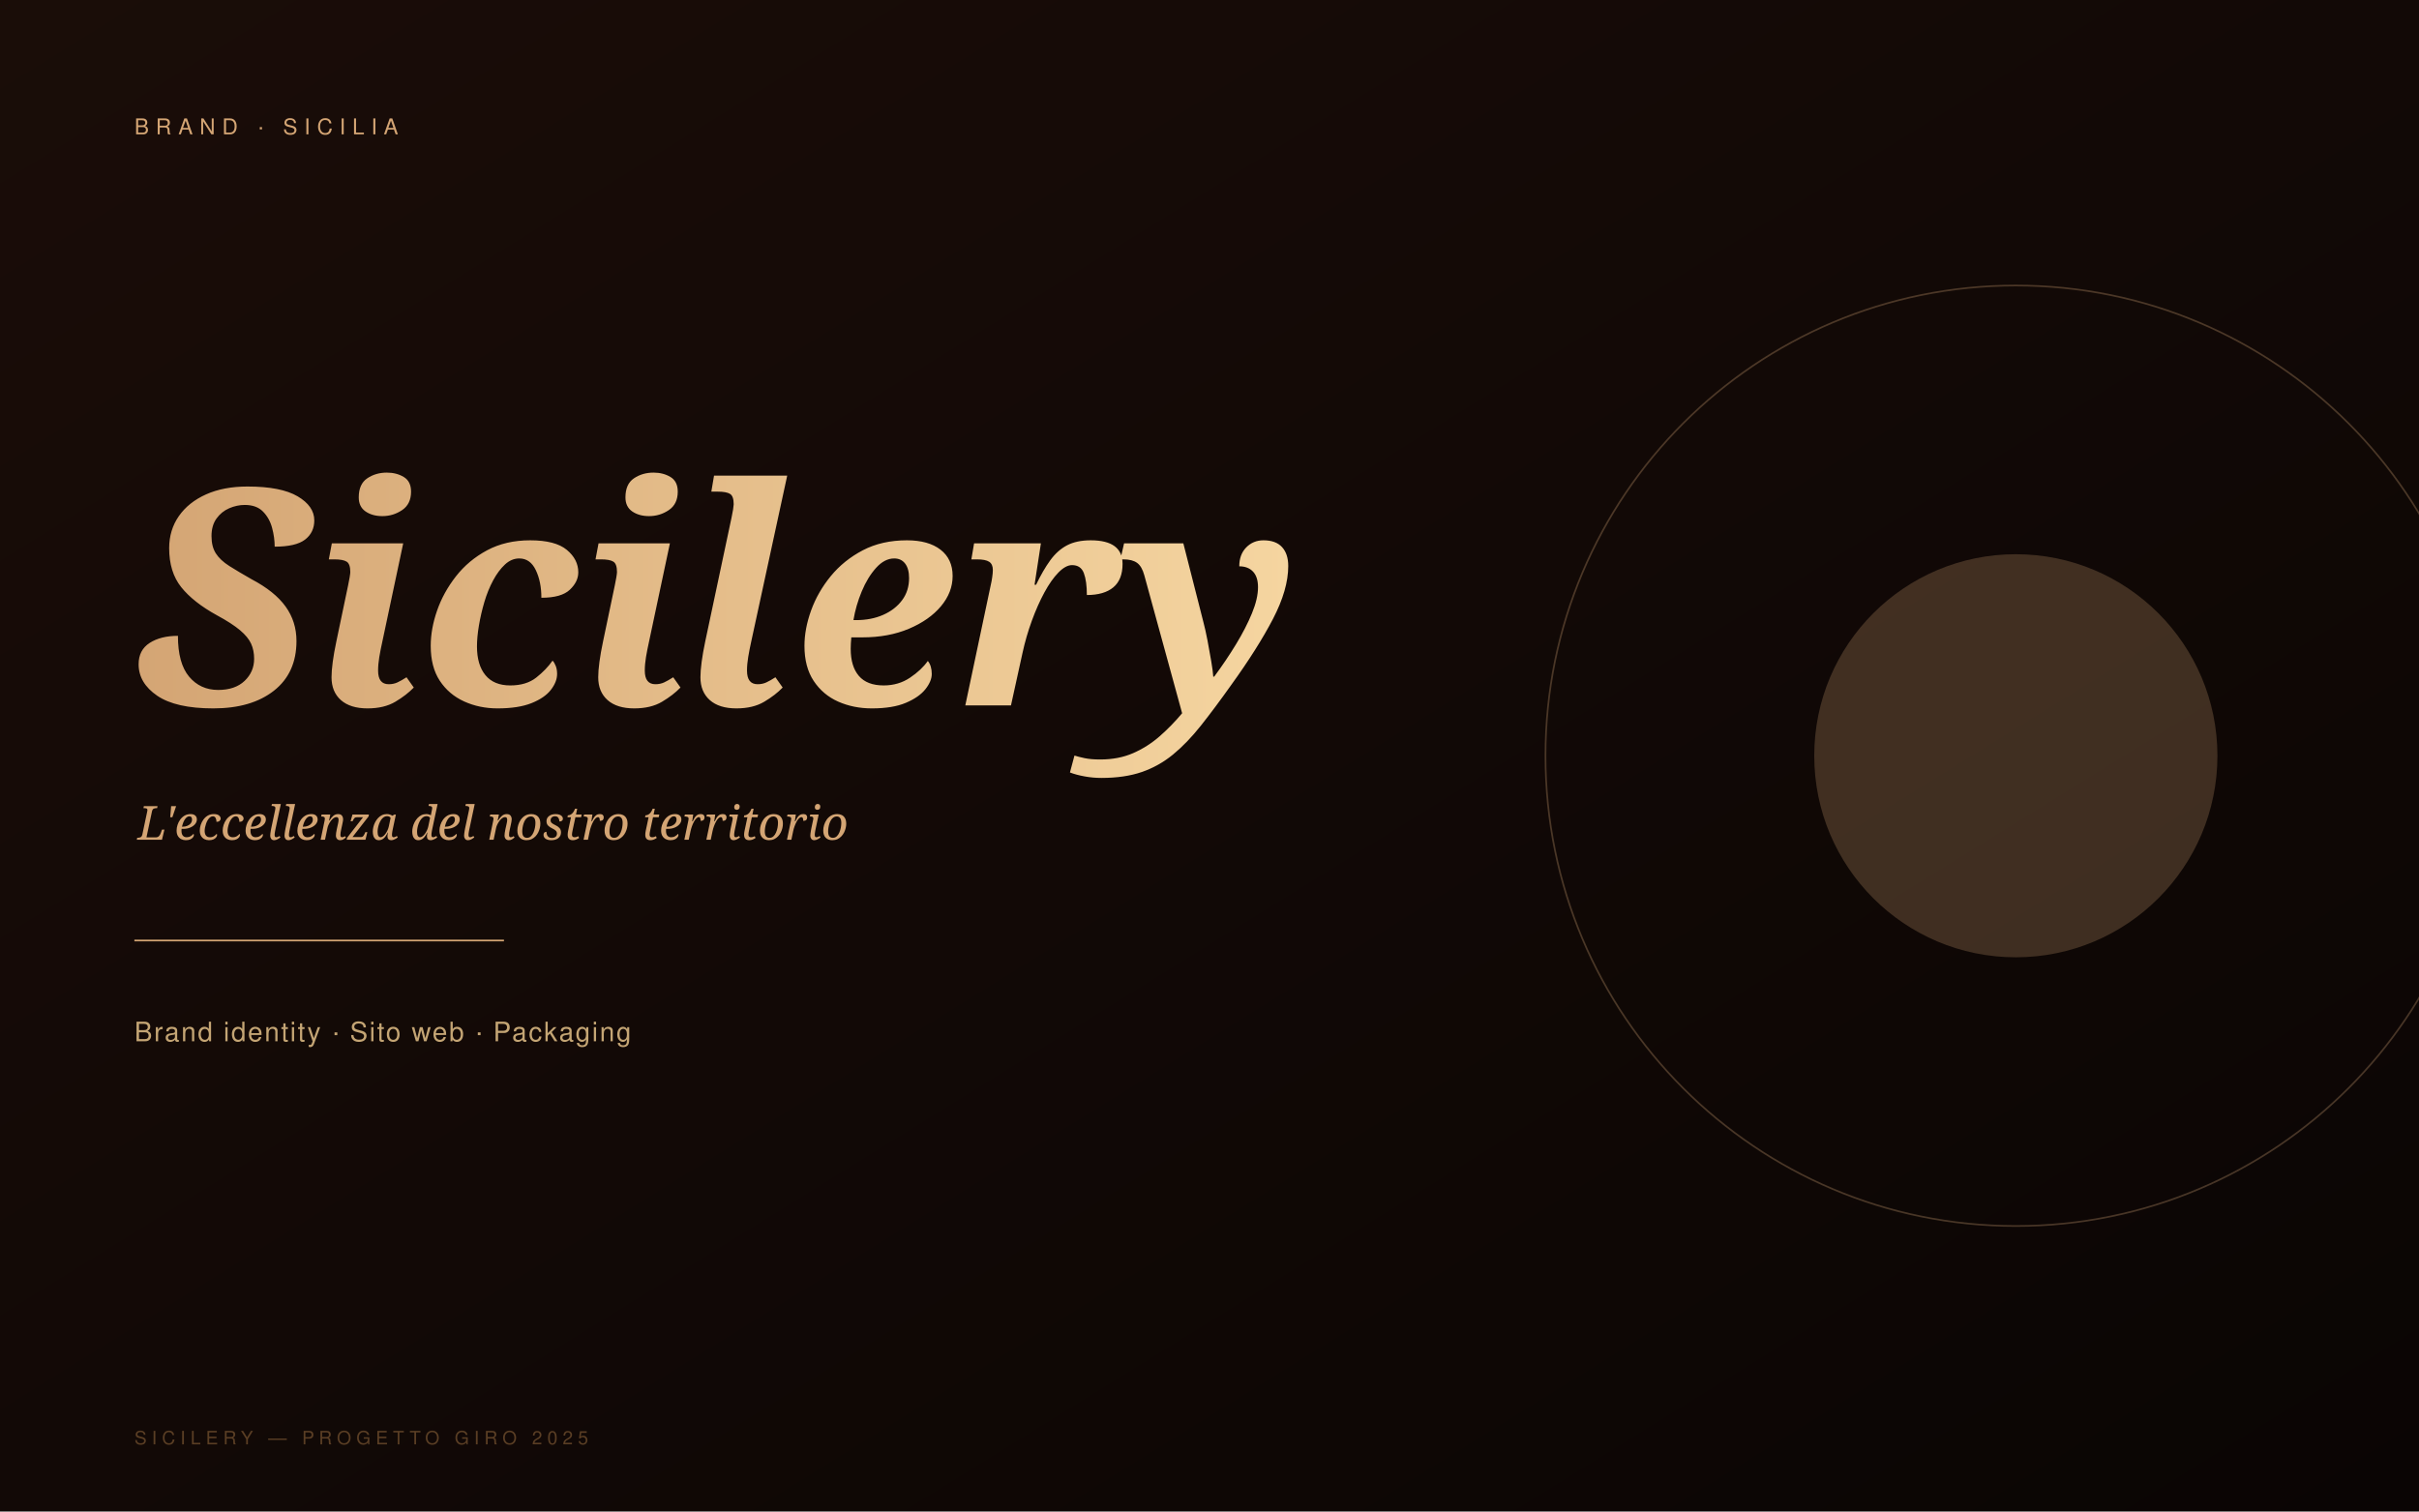
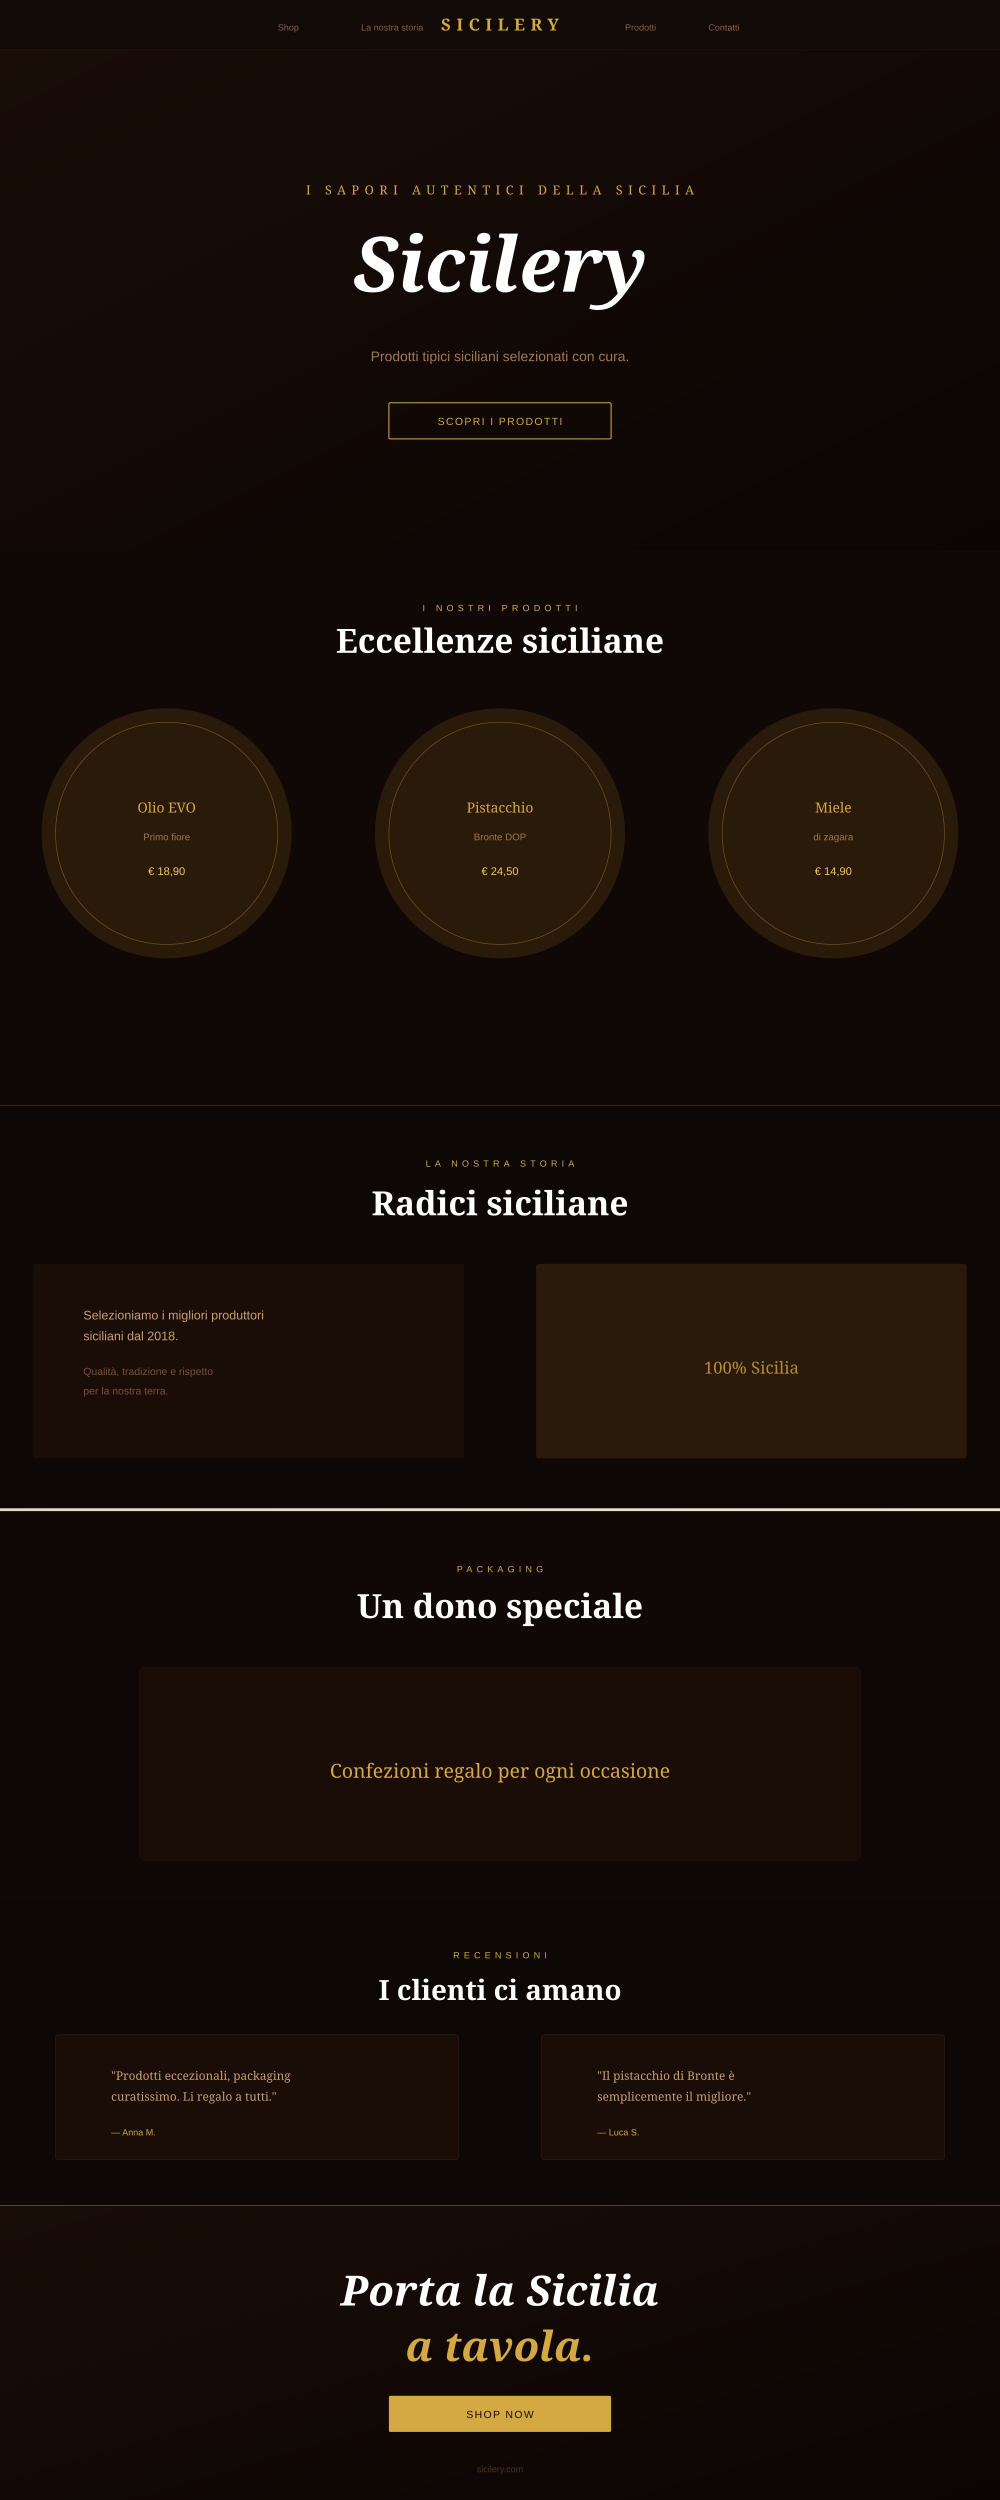
- <svg xmlns="http://www.w3.org/2000/svg" viewBox="0 0 1440 900" width="1440" height="900">
+ <svg xmlns="http://www.w3.org/2000/svg" viewBox="0 0 1440 3600" width="1440" height="3600">
  <defs>
-     <linearGradient id="bg-sicilery" x1="0" y1="0" x2="1" y2="1">
+     <linearGradient id="sl-bg" x1="0" y1="0" x2="1" y2="1">
      <stop offset="0%" stop-color="#1a0d08" />
      <stop offset="100%" stop-color="#0a0504" />
    </linearGradient>
-     <linearGradient id="accent-sicilery" x1="0" y1="0" x2="1" y2="0">
-       <stop offset="0%" stop-color="#d4a574" />
-       <stop offset="100%" stop-color="#f5d5a0" />
+     <linearGradient id="sl-gold" x1="0" y1="0" x2="1" y2="0">
+       <stop offset="0%" stop-color="#d4a843" />
+       <stop offset="100%" stop-color="#f0c860" />
    </linearGradient>
  </defs>
-   <rect width="1440" height="900" fill="url(#bg-sicilery)" />
-   <text x="80" y="80" font-family="Helvetica, Arial, sans-serif" font-size="13" font-weight="500" letter-spacing="4" fill="#d4a574">BRAND · SICILIA</text>
-   <text x="80" y="420" font-family="Georgia, serif" font-size="180" font-weight="900" font-style="italic" fill="url(#accent-sicilery)">Sicilery</text>
-   <text x="82" y="500" font-family="Georgia, serif" font-size="28" font-style="italic" fill="#d4a574">L'eccellenza del nostro territorio</text>
-   <line x1="80" y1="560" x2="300" y2="560" stroke="#d4a574" stroke-width="1" />
-   <text x="80" y="620" font-family="Helvetica, Arial, sans-serif" font-size="16" fill="#c4a574" letter-spacing="1">Brand identity · Sito web · Packaging</text>
-   <circle cx="1200" cy="450" r="280" fill="none" stroke="#d4a574" stroke-width="1" opacity="0.3" />
-   <circle cx="1200" cy="450" r="120" fill="#d4a574" opacity="0.25" />
-   <text x="80" y="860" font-family="Helvetica, Arial, sans-serif" font-size="11" fill="#5a3e24" letter-spacing="3">SICILERY — PROGETTO GIRO 2025</text>
+   <rect width="1440" height="72" fill="#120a06" />
+   <text x="720" y="44" font-family="Georgia,serif" font-size="24" font-weight="700" fill="#d4a843" letter-spacing="8" text-anchor="middle">SICILERY</text>
+   <text x="400" y="44" font-family="Arial,sans-serif" font-size="13" fill="#8a6040">Shop</text>
+   <text x="520" y="44" font-family="Arial,sans-serif" font-size="13" fill="#8a6040">La nostra storia</text>
+   <text x="900" y="44" font-family="Arial,sans-serif" font-size="13" fill="#8a6040">Prodotti</text>
+   <text x="1020" y="44" font-family="Arial,sans-serif" font-size="13" fill="#8a6040">Contatti</text>
+   <line x1="0" y1="72" x2="1440" y2="72" stroke="#2a1a10" stroke-width="1" />
+   <rect y="72" width="1440" height="720" fill="url(#sl-bg)" />
+   <text x="720" y="280" font-family="Georgia,serif" font-size="18" fill="#d4a843" text-anchor="middle" letter-spacing="8">I SAPORI AUTENTICI DELLA SICILIA</text>
+   <text x="720" y="420" font-family="Georgia,serif" font-size="110" font-weight="700" fill="#fff" text-anchor="middle" font-style="italic">Sicilery</text>
+   <text x="720" y="520" font-family="Arial,sans-serif" font-size="20" fill="#a07850" text-anchor="middle">Prodotti tipici siciliani selezionati con cura.</text>
+   <rect x="560" y="580" width="320" height="52" rx="2" fill="none" stroke="#d4a843" stroke-width="1.5" />
+   <text x="720" y="612" font-family="Arial,sans-serif" font-size="15" fill="#d4a843" text-anchor="middle" letter-spacing="2">SCOPRI I PRODOTTI</text>
+   <rect y="792" width="1440" height="800" fill="#100806" />
+   <text x="720" y="880" font-family="Arial,sans-serif" font-size="13" fill="#d4a843" text-anchor="middle" letter-spacing="6">I NOSTRI PRODOTTI</text>
+   <text x="720" y="940" font-family="Georgia,serif" font-size="48" font-weight="700" fill="#fff" text-anchor="middle">Eccellenze siciliane</text>
+   <circle cx="240" cy="1200" r="180" fill="#2a1a0a" />
+   <circle cx="240" cy="1200" r="160" fill="none" stroke="#d4a843" stroke-width="1" opacity="0.4" />
+   <text x="240" y="1170" font-family="Georgia,serif" font-size="20" fill="#d4a843" text-anchor="middle">Olio EVO</text>
+   <text x="240" y="1210" font-family="Arial,sans-serif" font-size="14" fill="#a07850" text-anchor="middle">Primo fiore</text>
+   <text x="240" y="1260" font-family="Arial,sans-serif" font-size="16" fill="#f0c860" text-anchor="middle">€ 18,90</text>
+   <circle cx="720" cy="1200" r="180" fill="#2a1a0a" />
+   <circle cx="720" cy="1200" r="160" fill="none" stroke="#d4a843" stroke-width="1" opacity="0.4" />
+   <text x="720" y="1170" font-family="Georgia,serif" font-size="20" fill="#d4a843" text-anchor="middle">Pistacchio</text>
+   <text x="720" y="1210" font-family="Arial,sans-serif" font-size="14" fill="#a07850" text-anchor="middle">Bronte DOP</text>
+   <text x="720" y="1260" font-family="Arial,sans-serif" font-size="16" fill="#f0c860" text-anchor="middle">€ 24,50</text>
+   <circle cx="1200" cy="1200" r="180" fill="#2a1a0a" />
+   <circle cx="1200" cy="1200" r="160" fill="none" stroke="#d4a843" stroke-width="1" opacity="0.4" />
+   <text x="1200" y="1170" font-family="Georgia,serif" font-size="20" fill="#d4a843" text-anchor="middle">Miele</text>
+   <text x="1200" y="1210" font-family="Arial,sans-serif" font-size="14" fill="#a07850" text-anchor="middle">di zagara</text>
+   <text x="1200" y="1260" font-family="Arial,sans-serif" font-size="16" fill="#f0c860" text-anchor="middle">€ 14,90</text>
+   <rect y="1592" width="1440" height="580" fill="#0d0806" />
+   <line x1="0" y1="1592" x2="1440" y2="1592" stroke="#2a1a10" stroke-width="1" />
+   <text x="720" y="1680" font-family="Arial,sans-serif" font-size="13" fill="#d4a843" text-anchor="middle" letter-spacing="6">LA NOSTRA STORIA</text>
+   <text x="720" y="1750" font-family="Georgia,serif" font-size="48" font-weight="700" fill="#fff" text-anchor="middle">Radici siciliane</text>
+   <rect x="48" y="1820" width="620" height="280" rx="4" fill="#1a0d08" />
+   <text x="120" y="1900" font-family="Arial,sans-serif" font-size="18" fill="#c8a070">Selezioniamo i migliori produttori</text>
+   <text x="120" y="1930" font-family="Arial,sans-serif" font-size="18" fill="#c8a070">siciliani dal 2018.</text>
+   <text x="120" y="1980" font-family="Arial,sans-serif" font-size="15" fill="#7a5030">Qualità, tradizione e rispetto</text>
+   <text x="120" y="2008" font-family="Arial,sans-serif" font-size="15" fill="#7a5030">per la nostra terra.</text>
+   <rect x="772" y="1820" width="620" height="280" rx="4" fill="#2a1a0a" />
+   <text x="1082" y="1978" font-family="Georgia,serif" font-size="24" fill="#d4a843" text-anchor="middle" opacity="0.8">100% Sicilia</text>
+   <rect y="2172" width="1440" height="4" fill="url(#sl-gold)" opacity="0.3" />
+   <rect y="2176" width="1440" height="560" fill="#100806" />
+   <text x="720" y="2264" font-family="Arial,sans-serif" font-size="13" fill="#d4a843" text-anchor="middle" letter-spacing="6">PACKAGING</text>
+   <text x="720" y="2330" font-family="Georgia,serif" font-size="48" font-weight="700" fill="#fff" text-anchor="middle">Un dono speciale</text>
+   <rect x="200" y="2400" width="1040" height="280" rx="8" fill="#1a0d08" />
+   <text x="720" y="2560" font-family="Georgia,serif" font-size="28" fill="#d4a843" text-anchor="middle">Confezioni regalo per ogni occasione</text>
+   <rect y="2736" width="1440" height="440" fill="#0d0806" />
+   <text x="720" y="2820" font-family="Arial,sans-serif" font-size="13" fill="#d4a843" text-anchor="middle" letter-spacing="6">RECENSIONI</text>
+   <text x="720" y="2880" font-family="Georgia,serif" font-size="40" font-weight="700" fill="#fff" text-anchor="middle">I clienti ci amano</text>
+   <rect x="80" y="2930" width="580" height="180" rx="4" fill="#1a0d08" stroke="#2a1a10" stroke-width="1" />
+   <text x="160" y="2995" font-family="Georgia,serif" font-size="17" fill="#c8a070">"Prodotti eccezionali, packaging</text>
+   <text x="160" y="3025" font-family="Georgia,serif" font-size="17" fill="#c8a070">curatissimo. Li regalo a tutti."</text>
+   <text x="160" y="3075" font-family="Arial,sans-serif" font-size="13" fill="#d4a843">— Anna M.</text>
+   <rect x="780" y="2930" width="580" height="180" rx="4" fill="#1a0d08" stroke="#2a1a10" stroke-width="1" />
+   <text x="860" y="2995" font-family="Georgia,serif" font-size="17" fill="#c8a070">"Il pistacchio di Bronte è</text>
+   <text x="860" y="3025" font-family="Georgia,serif" font-size="17" fill="#c8a070">semplicemente il migliore."</text>
+   <text x="860" y="3075" font-family="Arial,sans-serif" font-size="13" fill="#d4a843">— Luca S.</text>
+   <rect y="3176" width="1440" height="424" fill="url(#sl-bg)" />
+   <text x="720" y="3320" font-family="Georgia,serif" font-size="60" font-weight="700" fill="#fff" text-anchor="middle" font-style="italic">Porta la Sicilia</text>
+   <text x="720" y="3400" font-family="Georgia,serif" font-size="60" font-weight="700" fill="#d4a843" text-anchor="middle" font-style="italic">a tavola.</text>
+   <rect x="560" y="3450" width="320" height="52" rx="2" fill="#d4a843" />
+   <text x="720" y="3482" font-family="Arial,sans-serif" font-size="15" fill="#1a0d08" text-anchor="middle" letter-spacing="2">SHOP NOW</text>
+   <text x="720" y="3560" font-family="Arial,sans-serif" font-size="13" fill="#4a3020" text-anchor="middle">sicilery.com</text>
</svg>
